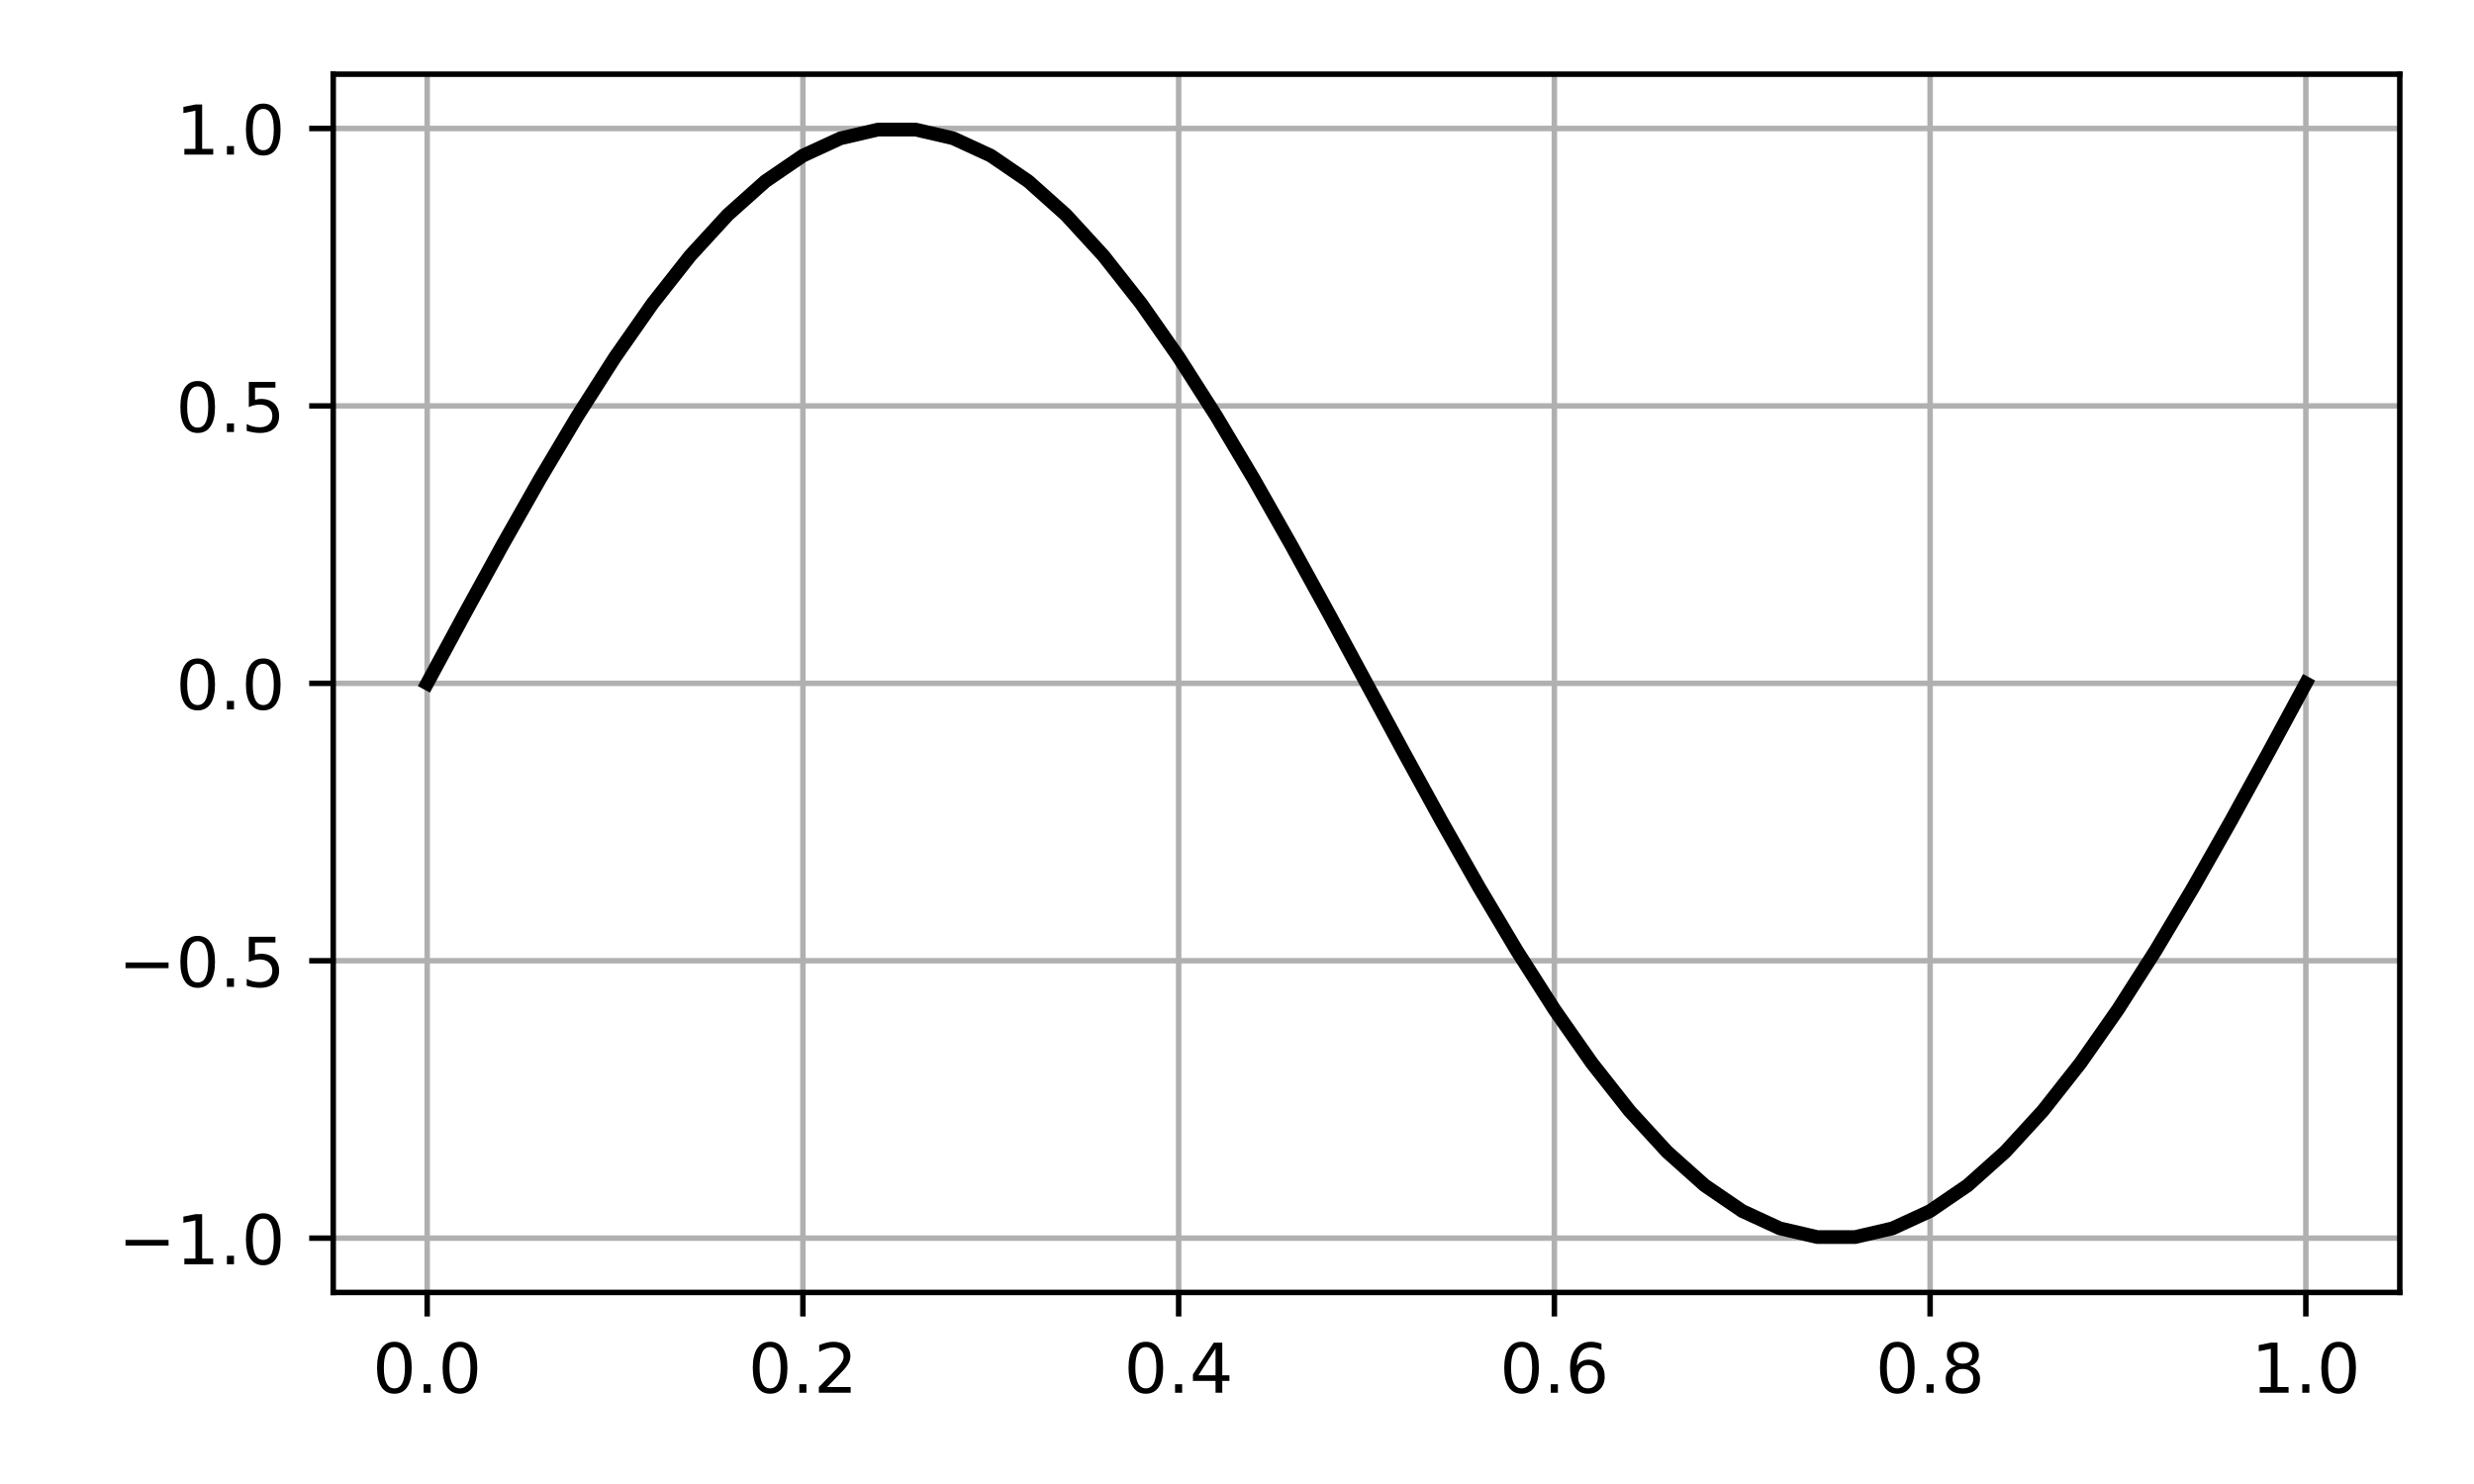
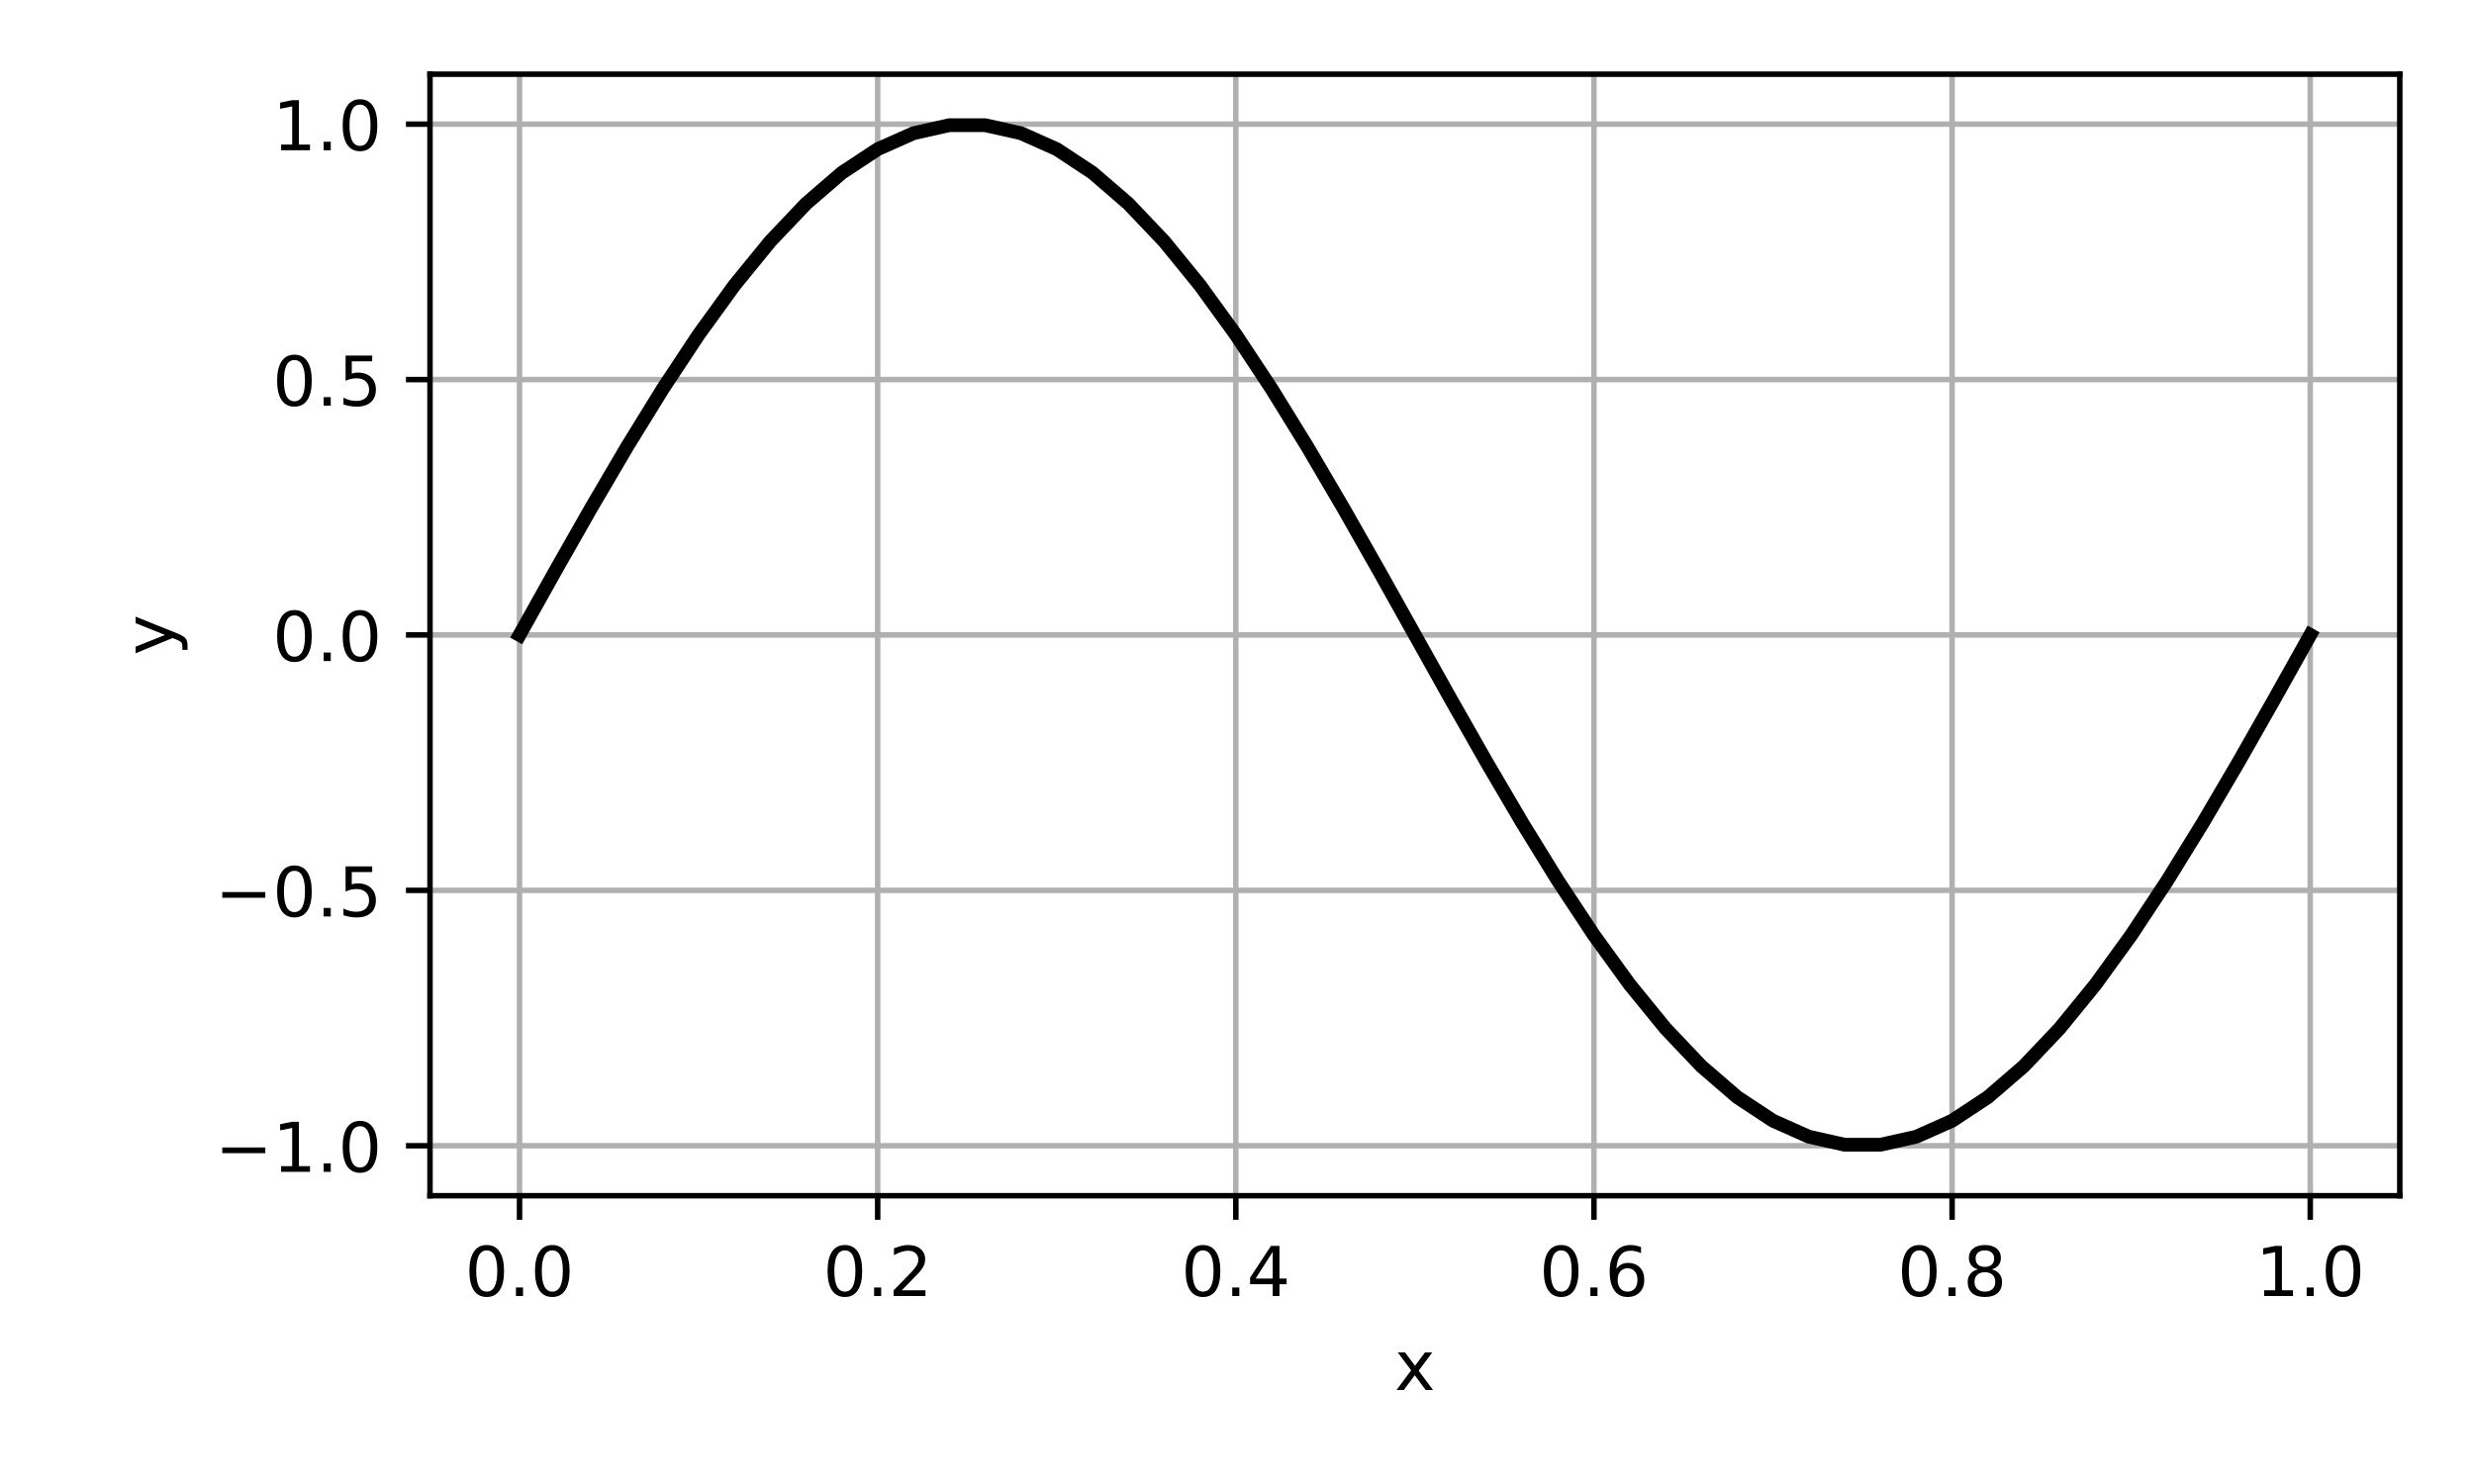
<svg xmlns="http://www.w3.org/2000/svg" xmlns:xlink="http://www.w3.org/1999/xlink" width="360pt" height="216pt" viewBox="0 0 360 216" version="1.1">
  <defs>
    <style type="text/css">*{stroke-linejoin: round; stroke-linecap: butt}</style>
  </defs>
  <g id="figure_1">
    <g id="patch_1">
      <path d="M 0 216  L 360 216  L 360 0  L 0 0  z " style="fill: #ffffff" />
    </g>
    <g id="axes_1">
      <g id="patch_2">
-         <path d="M 48.49 188.12  L 349.2 188.12  L 349.2 10.8  L 48.49 10.8  z " style="fill: #ffffff" />
+         <path d="M 62.57 174.04  L 349.2 174.04  L 349.2 10.8  L 62.57 10.8  z " style="fill: #ffffff" />
      </g>
      <g id="matplotlib.axis_1">
        <g id="xtick_1">
          <g id="line2d_1">
-             <path d="M 62.159 188.12  L 62.159 10.8  " clip-path="url(#p1f5b883058)" style="fill: none; stroke: #b0b0b0; stroke-width: 0.8; stroke-linecap: square" />
+             <path d="M 75.599 174.04  L 75.599 10.8  " clip-path="url(#p402b67074d)" style="fill: none; stroke: #b0b0b0; stroke-width: 0.8; stroke-linecap: square" />
          </g>
          <g id="line2d_2">
            <defs>
-               <path id="m3266e3adf4" d="M 0 0  L 0 3.5  " style="stroke: #000000; stroke-width: 0.8" />
-             </defs>
-             <g>
-               <use xlink:href="#m3266e3adf4" x="62.159" y="188.12" style="stroke: #000000; stroke-width: 0.8" />
+               <path id="m2cc2a5afe5" d="M 0 0  L 0 3.5  " style="stroke: #000000; stroke-width: 0.8" />
+             </defs>
+             <g>
+               <use xlink:href="#m2cc2a5afe5" x="75.599" y="174.04" style="stroke: #000000; stroke-width: 0.8" />
            </g>
          </g>
          <g id="text_1">
-             <g transform="translate(54.20707 202.7184)scale(0.1 -0.1)">
+             <g transform="translate(67.64707 188.6384)scale(0.1 -0.1)">
              <defs>
                <path id="DejaVuSans-30" d="M 2034 4250  Q 1547 4250 1301 3770  Q 1056 3291 1056 2328  Q 1056 1369 1301 889  Q 1547 409 2034 409  Q 2525 409 2770 889  Q 3016 1369 3016 2328  Q 3016 3291 2770 3770  Q 2525 4250 2034 4250  z M 2034 4750  Q 2819 4750 3233 4129  Q 3647 3509 3647 2328  Q 3647 1150 3233 529  Q 2819 -91 2034 -91  Q 1250 -91 836 529  Q 422 1150 422 2328  Q 422 3509 836 4129  Q 1250 4750 2034 4750  z " transform="scale(0.015625)" />
                <path id="DejaVuSans-2e" d="M 684 794  L 1344 794  L 1344 0  L 684 0  L 684 794  z " transform="scale(0.015625)" />
              </defs>
              <use xlink:href="#DejaVuSans-30" />
              <use xlink:href="#DejaVuSans-2e" x="63.623" />
              <use xlink:href="#DejaVuSans-30" x="95.41" />
            </g>
          </g>
        </g>
        <g id="xtick_2">
          <g id="line2d_3">
-             <path d="M 116.833 188.12  L 116.833 10.8  " clip-path="url(#p1f5b883058)" style="fill: none; stroke: #b0b0b0; stroke-width: 0.8; stroke-linecap: square" />
+             <path d="M 127.713 174.04  L 127.713 10.8  " clip-path="url(#p402b67074d)" style="fill: none; stroke: #b0b0b0; stroke-width: 0.8; stroke-linecap: square" />
          </g>
          <g id="line2d_4">
            <g>
-               <use xlink:href="#m3266e3adf4" x="116.833" y="188.12" style="stroke: #000000; stroke-width: 0.8" />
+               <use xlink:href="#m2cc2a5afe5" x="127.713" y="174.04" style="stroke: #000000; stroke-width: 0.8" />
            </g>
          </g>
          <g id="text_2">
-             <g transform="translate(108.8816 202.7184)scale(0.1 -0.1)">
+             <g transform="translate(119.7616 188.6384)scale(0.1 -0.1)">
              <defs>
                <path id="DejaVuSans-32" d="M 1228 531  L 3431 531  L 3431 0  L 469 0  L 469 531  Q 828 903 1448 1529  Q 2069 2156 2228 2338  Q 2531 2678 2651 2914  Q 2772 3150 2772 3378  Q 2772 3750 2511 3984  Q 2250 4219 1831 4219  Q 1534 4219 1204 4116  Q 875 4013 500 3803  L 500 4441  Q 881 4594 1212 4672  Q 1544 4750 1819 4750  Q 2544 4750 2975 4387  Q 3406 4025 3406 3419  Q 3406 3131 3298 2873  Q 3191 2616 2906 2266  Q 2828 2175 2409 1742  Q 1991 1309 1228 531  z " transform="scale(0.015625)" />
              </defs>
              <use xlink:href="#DejaVuSans-30" />
              <use xlink:href="#DejaVuSans-2e" x="63.623" />
              <use xlink:href="#DejaVuSans-32" x="95.41" />
            </g>
          </g>
        </g>
        <g id="xtick_3">
          <g id="line2d_5">
-             <path d="M 171.508 188.12  L 171.508 10.8  " clip-path="url(#p1f5b883058)" style="fill: none; stroke: #b0b0b0; stroke-width: 0.8; stroke-linecap: square" />
+             <path d="M 179.828 174.04  L 179.828 10.8  " clip-path="url(#p402b67074d)" style="fill: none; stroke: #b0b0b0; stroke-width: 0.8; stroke-linecap: square" />
          </g>
          <g id="line2d_6">
            <g>
-               <use xlink:href="#m3266e3adf4" x="171.508" y="188.12" style="stroke: #000000; stroke-width: 0.8" />
+               <use xlink:href="#m2cc2a5afe5" x="179.828" y="174.04" style="stroke: #000000; stroke-width: 0.8" />
            </g>
          </g>
          <g id="text_3">
-             <g transform="translate(163.5562 202.7184)scale(0.1 -0.1)">
+             <g transform="translate(171.8762 188.6384)scale(0.1 -0.1)">
              <defs>
                <path id="DejaVuSans-34" d="M 2419 4116  L 825 1625  L 2419 1625  L 2419 4116  z M 2253 4666  L 3047 4666  L 3047 1625  L 3713 1625  L 3713 1100  L 3047 1100  L 3047 0  L 2419 0  L 2419 1100  L 313 1100  L 313 1709  L 2253 4666  z " transform="scale(0.015625)" />
              </defs>
              <use xlink:href="#DejaVuSans-30" />
              <use xlink:href="#DejaVuSans-2e" x="63.623" />
              <use xlink:href="#DejaVuSans-34" x="95.41" />
            </g>
          </g>
        </g>
        <g id="xtick_4">
          <g id="line2d_7">
-             <path d="M 226.182 188.12  L 226.182 10.8  " clip-path="url(#p1f5b883058)" style="fill: none; stroke: #b0b0b0; stroke-width: 0.8; stroke-linecap: square" />
+             <path d="M 231.942 174.04  L 231.942 10.8  " clip-path="url(#p402b67074d)" style="fill: none; stroke: #b0b0b0; stroke-width: 0.8; stroke-linecap: square" />
          </g>
          <g id="line2d_8">
            <g>
-               <use xlink:href="#m3266e3adf4" x="226.182" y="188.12" style="stroke: #000000; stroke-width: 0.8" />
+               <use xlink:href="#m2cc2a5afe5" x="231.942" y="174.04" style="stroke: #000000; stroke-width: 0.8" />
            </g>
          </g>
          <g id="text_4">
-             <g transform="translate(218.2307 202.7184)scale(0.1 -0.1)">
+             <g transform="translate(223.9907 188.6384)scale(0.1 -0.1)">
              <defs>
                <path id="DejaVuSans-36" d="M 2113 2584  Q 1688 2584 1439 2293  Q 1191 2003 1191 1497  Q 1191 994 1439 701  Q 1688 409 2113 409  Q 2538 409 2786 701  Q 3034 994 3034 1497  Q 3034 2003 2786 2293  Q 2538 2584 2113 2584  z M 3366 4563  L 3366 3988  Q 3128 4100 2886 4159  Q 2644 4219 2406 4219  Q 1781 4219 1451 3797  Q 1122 3375 1075 2522  Q 1259 2794 1537 2939  Q 1816 3084 2150 3084  Q 2853 3084 3261 2657  Q 3669 2231 3669 1497  Q 3669 778 3244 343  Q 2819 -91 2113 -91  Q 1303 -91 875 529  Q 447 1150 447 2328  Q 447 3434 972 4092  Q 1497 4750 2381 4750  Q 2619 4750 2861 4703  Q 3103 4656 3366 4563  z " transform="scale(0.015625)" />
              </defs>
              <use xlink:href="#DejaVuSans-30" />
              <use xlink:href="#DejaVuSans-2e" x="63.623" />
              <use xlink:href="#DejaVuSans-36" x="95.41" />
            </g>
          </g>
        </g>
        <g id="xtick_5">
          <g id="line2d_9">
-             <path d="M 280.857 188.12  L 280.857 10.8  " clip-path="url(#p1f5b883058)" style="fill: none; stroke: #b0b0b0; stroke-width: 0.8; stroke-linecap: square" />
+             <path d="M 284.057 174.04  L 284.057 10.8  " clip-path="url(#p402b67074d)" style="fill: none; stroke: #b0b0b0; stroke-width: 0.8; stroke-linecap: square" />
          </g>
          <g id="line2d_10">
            <g>
-               <use xlink:href="#m3266e3adf4" x="280.857" y="188.12" style="stroke: #000000; stroke-width: 0.8" />
+               <use xlink:href="#m2cc2a5afe5" x="284.057" y="174.04" style="stroke: #000000; stroke-width: 0.8" />
            </g>
          </g>
          <g id="text_5">
-             <g transform="translate(272.9053 202.7184)scale(0.1 -0.1)">
+             <g transform="translate(276.1053 188.6384)scale(0.1 -0.1)">
              <defs>
                <path id="DejaVuSans-38" d="M 2034 2216  Q 1584 2216 1326 1975  Q 1069 1734 1069 1313  Q 1069 891 1326 650  Q 1584 409 2034 409  Q 2484 409 2743 651  Q 3003 894 3003 1313  Q 3003 1734 2745 1975  Q 2488 2216 2034 2216  z M 1403 2484  Q 997 2584 770 2862  Q 544 3141 544 3541  Q 544 4100 942 4425  Q 1341 4750 2034 4750  Q 2731 4750 3128 4425  Q 3525 4100 3525 3541  Q 3525 3141 3298 2862  Q 3072 2584 2669 2484  Q 3125 2378 3379 2068  Q 3634 1759 3634 1313  Q 3634 634 3220 271  Q 2806 -91 2034 -91  Q 1263 -91 848 271  Q 434 634 434 1313  Q 434 1759 690 2068  Q 947 2378 1403 2484  z M 1172 3481  Q 1172 3119 1398 2916  Q 1625 2713 2034 2713  Q 2441 2713 2670 2916  Q 2900 3119 2900 3481  Q 2900 3844 2670 4047  Q 2441 4250 2034 4250  Q 1625 4250 1398 4047  Q 1172 3844 1172 3481  z " transform="scale(0.015625)" />
              </defs>
              <use xlink:href="#DejaVuSans-30" />
              <use xlink:href="#DejaVuSans-2e" x="63.623" />
              <use xlink:href="#DejaVuSans-38" x="95.41" />
            </g>
          </g>
        </g>
        <g id="xtick_6">
          <g id="line2d_11">
-             <path d="M 335.531 188.12  L 335.531 10.8  " clip-path="url(#p1f5b883058)" style="fill: none; stroke: #b0b0b0; stroke-width: 0.8; stroke-linecap: square" />
+             <path d="M 336.171 174.04  L 336.171 10.8  " clip-path="url(#p402b67074d)" style="fill: none; stroke: #b0b0b0; stroke-width: 0.8; stroke-linecap: square" />
          </g>
          <g id="line2d_12">
            <g>
-               <use xlink:href="#m3266e3adf4" x="335.531" y="188.12" style="stroke: #000000; stroke-width: 0.8" />
+               <use xlink:href="#m2cc2a5afe5" x="336.171" y="174.04" style="stroke: #000000; stroke-width: 0.8" />
            </g>
          </g>
          <g id="text_6">
-             <g transform="translate(327.5798 202.7184)scale(0.1 -0.1)">
+             <g transform="translate(328.2198 188.6384)scale(0.1 -0.1)">
              <defs>
                <path id="DejaVuSans-31" d="M 794 531  L 1825 531  L 1825 4091  L 703 3866  L 703 4441  L 1819 4666  L 2450 4666  L 2450 531  L 3481 531  L 3481 0  L 794 0  L 794 531  z " transform="scale(0.015625)" />
              </defs>
              <use xlink:href="#DejaVuSans-31" />
              <use xlink:href="#DejaVuSans-2e" x="63.623" />
              <use xlink:href="#DejaVuSans-30" x="95.41" />
            </g>
+           </g>
+         </g>
+         <g id="text_7">
+           <g transform="translate(202.9256 202.3166)scale(0.1 -0.1)">
+             <defs>
+               <path id="DejaVuSans-78" d="M 3513 3500  L 2247 1797  L 3578 0  L 2900 0  L 1881 1375  L 863 0  L 184 0  L 1544 1831  L 300 3500  L 978 3500  L 1906 2253  L 2834 3500  L 3513 3500  z " transform="scale(0.015625)" />
+             </defs>
+             <use xlink:href="#DejaVuSans-78" />
          </g>
        </g>
      </g>
      <g id="matplotlib.axis_2">
        <g id="ytick_1">
          <g id="line2d_13">
-             <path d="M 48.49 180.219  L 349.2 180.219  " clip-path="url(#p1f5b883058)" style="fill: none; stroke: #b0b0b0; stroke-width: 0.8; stroke-linecap: square" />
+             <path d="M 62.57 166.767  L 349.2 166.767  " clip-path="url(#p402b67074d)" style="fill: none; stroke: #b0b0b0; stroke-width: 0.8; stroke-linecap: square" />
          </g>
          <g id="line2d_14">
            <defs>
-               <path id="m212beb4736" d="M 0 0  L -3.5 0  " style="stroke: #000000; stroke-width: 0.8" />
-             </defs>
-             <g>
-               <use xlink:href="#m212beb4736" x="48.49" y="180.219" style="stroke: #000000; stroke-width: 0.8" />
-             </g>
-           </g>
-           <g id="text_7">
-             <g transform="translate(17.20719 184.0186)scale(0.1 -0.1)">
+               <path id="m7aa0b97141" d="M 0 0  L -3.5 0  " style="stroke: #000000; stroke-width: 0.8" />
+             </defs>
+             <g>
+               <use xlink:href="#m7aa0b97141" x="62.57" y="166.767" style="stroke: #000000; stroke-width: 0.8" />
+             </g>
+           </g>
+           <g id="text_8">
+             <g transform="translate(31.28719 170.5659)scale(0.1 -0.1)">
              <defs>
                <path id="DejaVuSans-2212" d="M 678 2272  L 4684 2272  L 4684 1741  L 678 1741  L 678 2272  z " transform="scale(0.015625)" />
              </defs>
              <use xlink:href="#DejaVuSans-2212" />
              <use xlink:href="#DejaVuSans-31" x="83.789" />
              <use xlink:href="#DejaVuSans-2e" x="147.412" />
              <use xlink:href="#DejaVuSans-30" x="179.199" />
            </g>
          </g>
        </g>
        <g id="ytick_2">
          <g id="line2d_15">
-             <path d="M 48.49 139.84  L 349.2 139.84  " clip-path="url(#p1f5b883058)" style="fill: none; stroke: #b0b0b0; stroke-width: 0.8; stroke-linecap: square" />
+             <path d="M 62.57 129.593  L 349.2 129.593  " clip-path="url(#p402b67074d)" style="fill: none; stroke: #b0b0b0; stroke-width: 0.8; stroke-linecap: square" />
          </g>
          <g id="line2d_16">
            <g>
-               <use xlink:href="#m212beb4736" x="48.49" y="139.84" style="stroke: #000000; stroke-width: 0.8" />
-             </g>
-           </g>
-           <g id="text_8">
-             <g transform="translate(17.20719 143.6389)scale(0.1 -0.1)">
+               <use xlink:href="#m7aa0b97141" x="62.57" y="129.593" style="stroke: #000000; stroke-width: 0.8" />
+             </g>
+           </g>
+           <g id="text_9">
+             <g transform="translate(31.28719 133.3926)scale(0.1 -0.1)">
              <defs>
                <path id="DejaVuSans-35" d="M 691 4666  L 3169 4666  L 3169 4134  L 1269 4134  L 1269 2991  Q 1406 3038 1543 3061  Q 1681 3084 1819 3084  Q 2600 3084 3056 2656  Q 3513 2228 3513 1497  Q 3513 744 3044 326  Q 2575 -91 1722 -91  Q 1428 -91 1123 -41  Q 819 9 494 109  L 494 744  Q 775 591 1075 516  Q 1375 441 1709 441  Q 2250 441 2565 725  Q 2881 1009 2881 1497  Q 2881 1984 2565 2268  Q 2250 2553 1709 2553  Q 1456 2553 1204 2497  Q 953 2441 691 2322  L 691 4666  z " transform="scale(0.015625)" />
              </defs>
              <use xlink:href="#DejaVuSans-2212" />
              <use xlink:href="#DejaVuSans-30" x="83.789" />
              <use xlink:href="#DejaVuSans-2e" x="147.412" />
              <use xlink:href="#DejaVuSans-35" x="179.199" />
            </g>
          </g>
        </g>
        <g id="ytick_3">
          <g id="line2d_17">
-             <path d="M 48.49 99.46  L 349.2 99.46  " clip-path="url(#p1f5b883058)" style="fill: none; stroke: #b0b0b0; stroke-width: 0.8; stroke-linecap: square" />
+             <path d="M 62.57 92.42  L 349.2 92.42  " clip-path="url(#p402b67074d)" style="fill: none; stroke: #b0b0b0; stroke-width: 0.8; stroke-linecap: square" />
          </g>
          <g id="line2d_18">
            <g>
-               <use xlink:href="#m212beb4736" x="48.49" y="99.46" style="stroke: #000000; stroke-width: 0.8" />
-             </g>
-           </g>
-           <g id="text_9">
-             <g transform="translate(25.58687 103.2592)scale(0.1 -0.1)">
+               <use xlink:href="#m7aa0b97141" x="62.57" y="92.42" style="stroke: #000000; stroke-width: 0.8" />
+             </g>
+           </g>
+           <g id="text_10">
+             <g transform="translate(39.66687 96.21922)scale(0.1 -0.1)">
              <use xlink:href="#DejaVuSans-30" />
              <use xlink:href="#DejaVuSans-2e" x="63.623" />
              <use xlink:href="#DejaVuSans-30" x="95.41" />
            </g>
          </g>
        </g>
        <g id="ytick_4">
          <g id="line2d_19">
-             <path d="M 48.49 59.08  L 349.2 59.08  " clip-path="url(#p1f5b883058)" style="fill: none; stroke: #b0b0b0; stroke-width: 0.8; stroke-linecap: square" />
+             <path d="M 62.57 55.247  L 349.2 55.247  " clip-path="url(#p402b67074d)" style="fill: none; stroke: #b0b0b0; stroke-width: 0.8; stroke-linecap: square" />
          </g>
          <g id="line2d_20">
            <g>
-               <use xlink:href="#m212beb4736" x="48.49" y="59.08" style="stroke: #000000; stroke-width: 0.8" />
-             </g>
-           </g>
-           <g id="text_10">
-             <g transform="translate(25.58687 62.87954)scale(0.1 -0.1)">
+               <use xlink:href="#m7aa0b97141" x="62.57" y="55.247" style="stroke: #000000; stroke-width: 0.8" />
+             </g>
+           </g>
+           <g id="text_11">
+             <g transform="translate(39.66687 59.04587)scale(0.1 -0.1)">
              <use xlink:href="#DejaVuSans-30" />
              <use xlink:href="#DejaVuSans-2e" x="63.623" />
              <use xlink:href="#DejaVuSans-35" x="95.41" />
            </g>
          </g>
        </g>
        <g id="ytick_5">
          <g id="line2d_21">
-             <path d="M 48.49 18.701  L 349.2 18.701  " clip-path="url(#p1f5b883058)" style="fill: none; stroke: #b0b0b0; stroke-width: 0.8; stroke-linecap: square" />
+             <path d="M 62.57 18.073  L 349.2 18.073  " clip-path="url(#p402b67074d)" style="fill: none; stroke: #b0b0b0; stroke-width: 0.8; stroke-linecap: square" />
          </g>
          <g id="line2d_22">
            <g>
-               <use xlink:href="#m212beb4736" x="48.49" y="18.701" style="stroke: #000000; stroke-width: 0.8" />
-             </g>
-           </g>
-           <g id="text_11">
-             <g transform="translate(25.58687 22.49986)scale(0.1 -0.1)">
+               <use xlink:href="#m7aa0b97141" x="62.57" y="18.073" style="stroke: #000000; stroke-width: 0.8" />
+             </g>
+           </g>
+           <g id="text_12">
+             <g transform="translate(39.66687 21.87251)scale(0.1 -0.1)">
              <use xlink:href="#DejaVuSans-31" />
              <use xlink:href="#DejaVuSans-2e" x="63.623" />
              <use xlink:href="#DejaVuSans-30" x="95.41" />
            </g>
          </g>
        </g>
+         <g id="text_13">
+           <g transform="translate(25.2075 95.37937)rotate(-90)scale(0.1 -0.1)">
+             <defs>
+               <path id="DejaVuSans-79" d="M 2059 -325  Q 1816 -950 1584 -1140  Q 1353 -1331 966 -1331  L 506 -1331  L 506 -850  L 844 -850  Q 1081 -850 1212 -737  Q 1344 -625 1503 -206  L 1606 56  L 191 3500  L 800 3500  L 1894 763  L 2988 3500  L 3597 3500  L 2059 -325  z " transform="scale(0.015625)" />
+             </defs>
+             <use xlink:href="#DejaVuSans-79" />
+           </g>
+         </g>
      </g>
      <g id="line2d_23">
-         <path d="M 62.159 99.46  L 67.626 89.338  L 73.094 79.376  L 78.561 69.73  L 84.028 60.554  L 89.496 51.991  L 94.963 44.176  L 100.431 37.234  L 105.898 31.273  L 111.366 26.387  L 116.833 22.653  L 122.301 20.131  L 127.768 18.86  L 133.236 18.86  L 138.703 20.131  L 144.17 22.653  L 149.638 26.387  L 155.105 31.273  L 160.573 37.234  L 166.04 44.176  L 171.508 51.991  L 176.975 60.554  L 182.443 69.73  L 187.91 79.376  L 193.378 89.338  L 198.845 99.46  L 204.312 109.582  L 209.78 119.544  L 215.247 129.19  L 220.715 138.366  L 226.182 146.929  L 231.65 154.744  L 237.117 161.686  L 242.585 167.647  L 248.052 172.533  L 253.52 176.267  L 258.987 178.789  L 264.454 180.06  L 269.922 180.06  L 275.389 178.789  L 280.857 176.267  L 286.324 172.533  L 291.792 167.647  L 297.259 161.686  L 302.727 154.744  L 308.194 146.929  L 313.662 138.366  L 319.129 129.19  L 324.596 119.544  L 330.064 109.582  L 335.531 99.46  " clip-path="url(#p1f5b883058)" style="fill: none; stroke: #000000; stroke-width: 2; stroke-linecap: square" />
+         <path d="M 75.599 92.42  L 80.81 83.102  L 86.022 73.931  L 91.233 65.051  L 96.444 56.603  L 101.656 48.72  L 106.867 41.526  L 112.079 35.135  L 117.29 29.647  L 122.502 25.149  L 127.713 21.712  L 132.925 19.39  L 138.136 18.22  L 143.348 18.22  L 148.559 19.39  L 153.77 21.712  L 158.982 25.149  L 164.193 29.647  L 169.405 35.135  L 174.616 41.526  L 179.828 48.72  L 185.039 56.603  L 190.251 65.051  L 195.462 73.931  L 200.674 83.102  L 205.885 92.42  L 211.096 101.738  L 216.308 110.909  L 221.519 119.789  L 226.731 128.237  L 231.942 136.12  L 237.154 143.314  L 242.365 149.705  L 247.577 155.193  L 252.788 159.691  L 258 163.128  L 263.211 165.45  L 268.422 166.62  L 273.634 166.62  L 278.845 165.45  L 284.057 163.128  L 289.268 159.691  L 294.48 155.193  L 299.691 149.705  L 304.903 143.314  L 310.114 136.12  L 315.326 128.237  L 320.537 119.789  L 325.748 110.909  L 330.96 101.738  L 336.171 92.42  " clip-path="url(#p402b67074d)" style="fill: none; stroke: #000000; stroke-width: 2; stroke-linecap: square" />
      </g>
      <g id="patch_3">
-         <path d="M 48.49 188.12  L 48.49 10.8  " style="fill: none; stroke: #000000; stroke-width: 0.8; stroke-linejoin: miter; stroke-linecap: square" />
+         <path d="M 62.57 174.04  L 62.57 10.8  " style="fill: none; stroke: #000000; stroke-width: 0.8; stroke-linejoin: miter; stroke-linecap: square" />
      </g>
      <g id="patch_4">
-         <path d="M 349.2 188.12  L 349.2 10.8  " style="fill: none; stroke: #000000; stroke-width: 0.8; stroke-linejoin: miter; stroke-linecap: square" />
+         <path d="M 349.2 174.04  L 349.2 10.8  " style="fill: none; stroke: #000000; stroke-width: 0.8; stroke-linejoin: miter; stroke-linecap: square" />
      </g>
      <g id="patch_5">
-         <path d="M 48.49 188.12  L 349.2 188.12  " style="fill: none; stroke: #000000; stroke-width: 0.8; stroke-linejoin: miter; stroke-linecap: square" />
+         <path d="M 62.57 174.04  L 349.2 174.04  " style="fill: none; stroke: #000000; stroke-width: 0.8; stroke-linejoin: miter; stroke-linecap: square" />
      </g>
      <g id="patch_6">
-         <path d="M 48.49 10.8  L 349.2 10.8  " style="fill: none; stroke: #000000; stroke-width: 0.8; stroke-linejoin: miter; stroke-linecap: square" />
+         <path d="M 62.57 10.8  L 349.2 10.8  " style="fill: none; stroke: #000000; stroke-width: 0.8; stroke-linejoin: miter; stroke-linecap: square" />
      </g>
    </g>
  </g>
  <defs>
-     <clipPath id="p1f5b883058">
-       <rect x="48.49" y="10.8" width="300.71" height="177.32" />
+     <clipPath id="p402b67074d">
+       <rect x="62.57" y="10.8" width="286.63" height="163.24" />
    </clipPath>
  </defs>
</svg>
